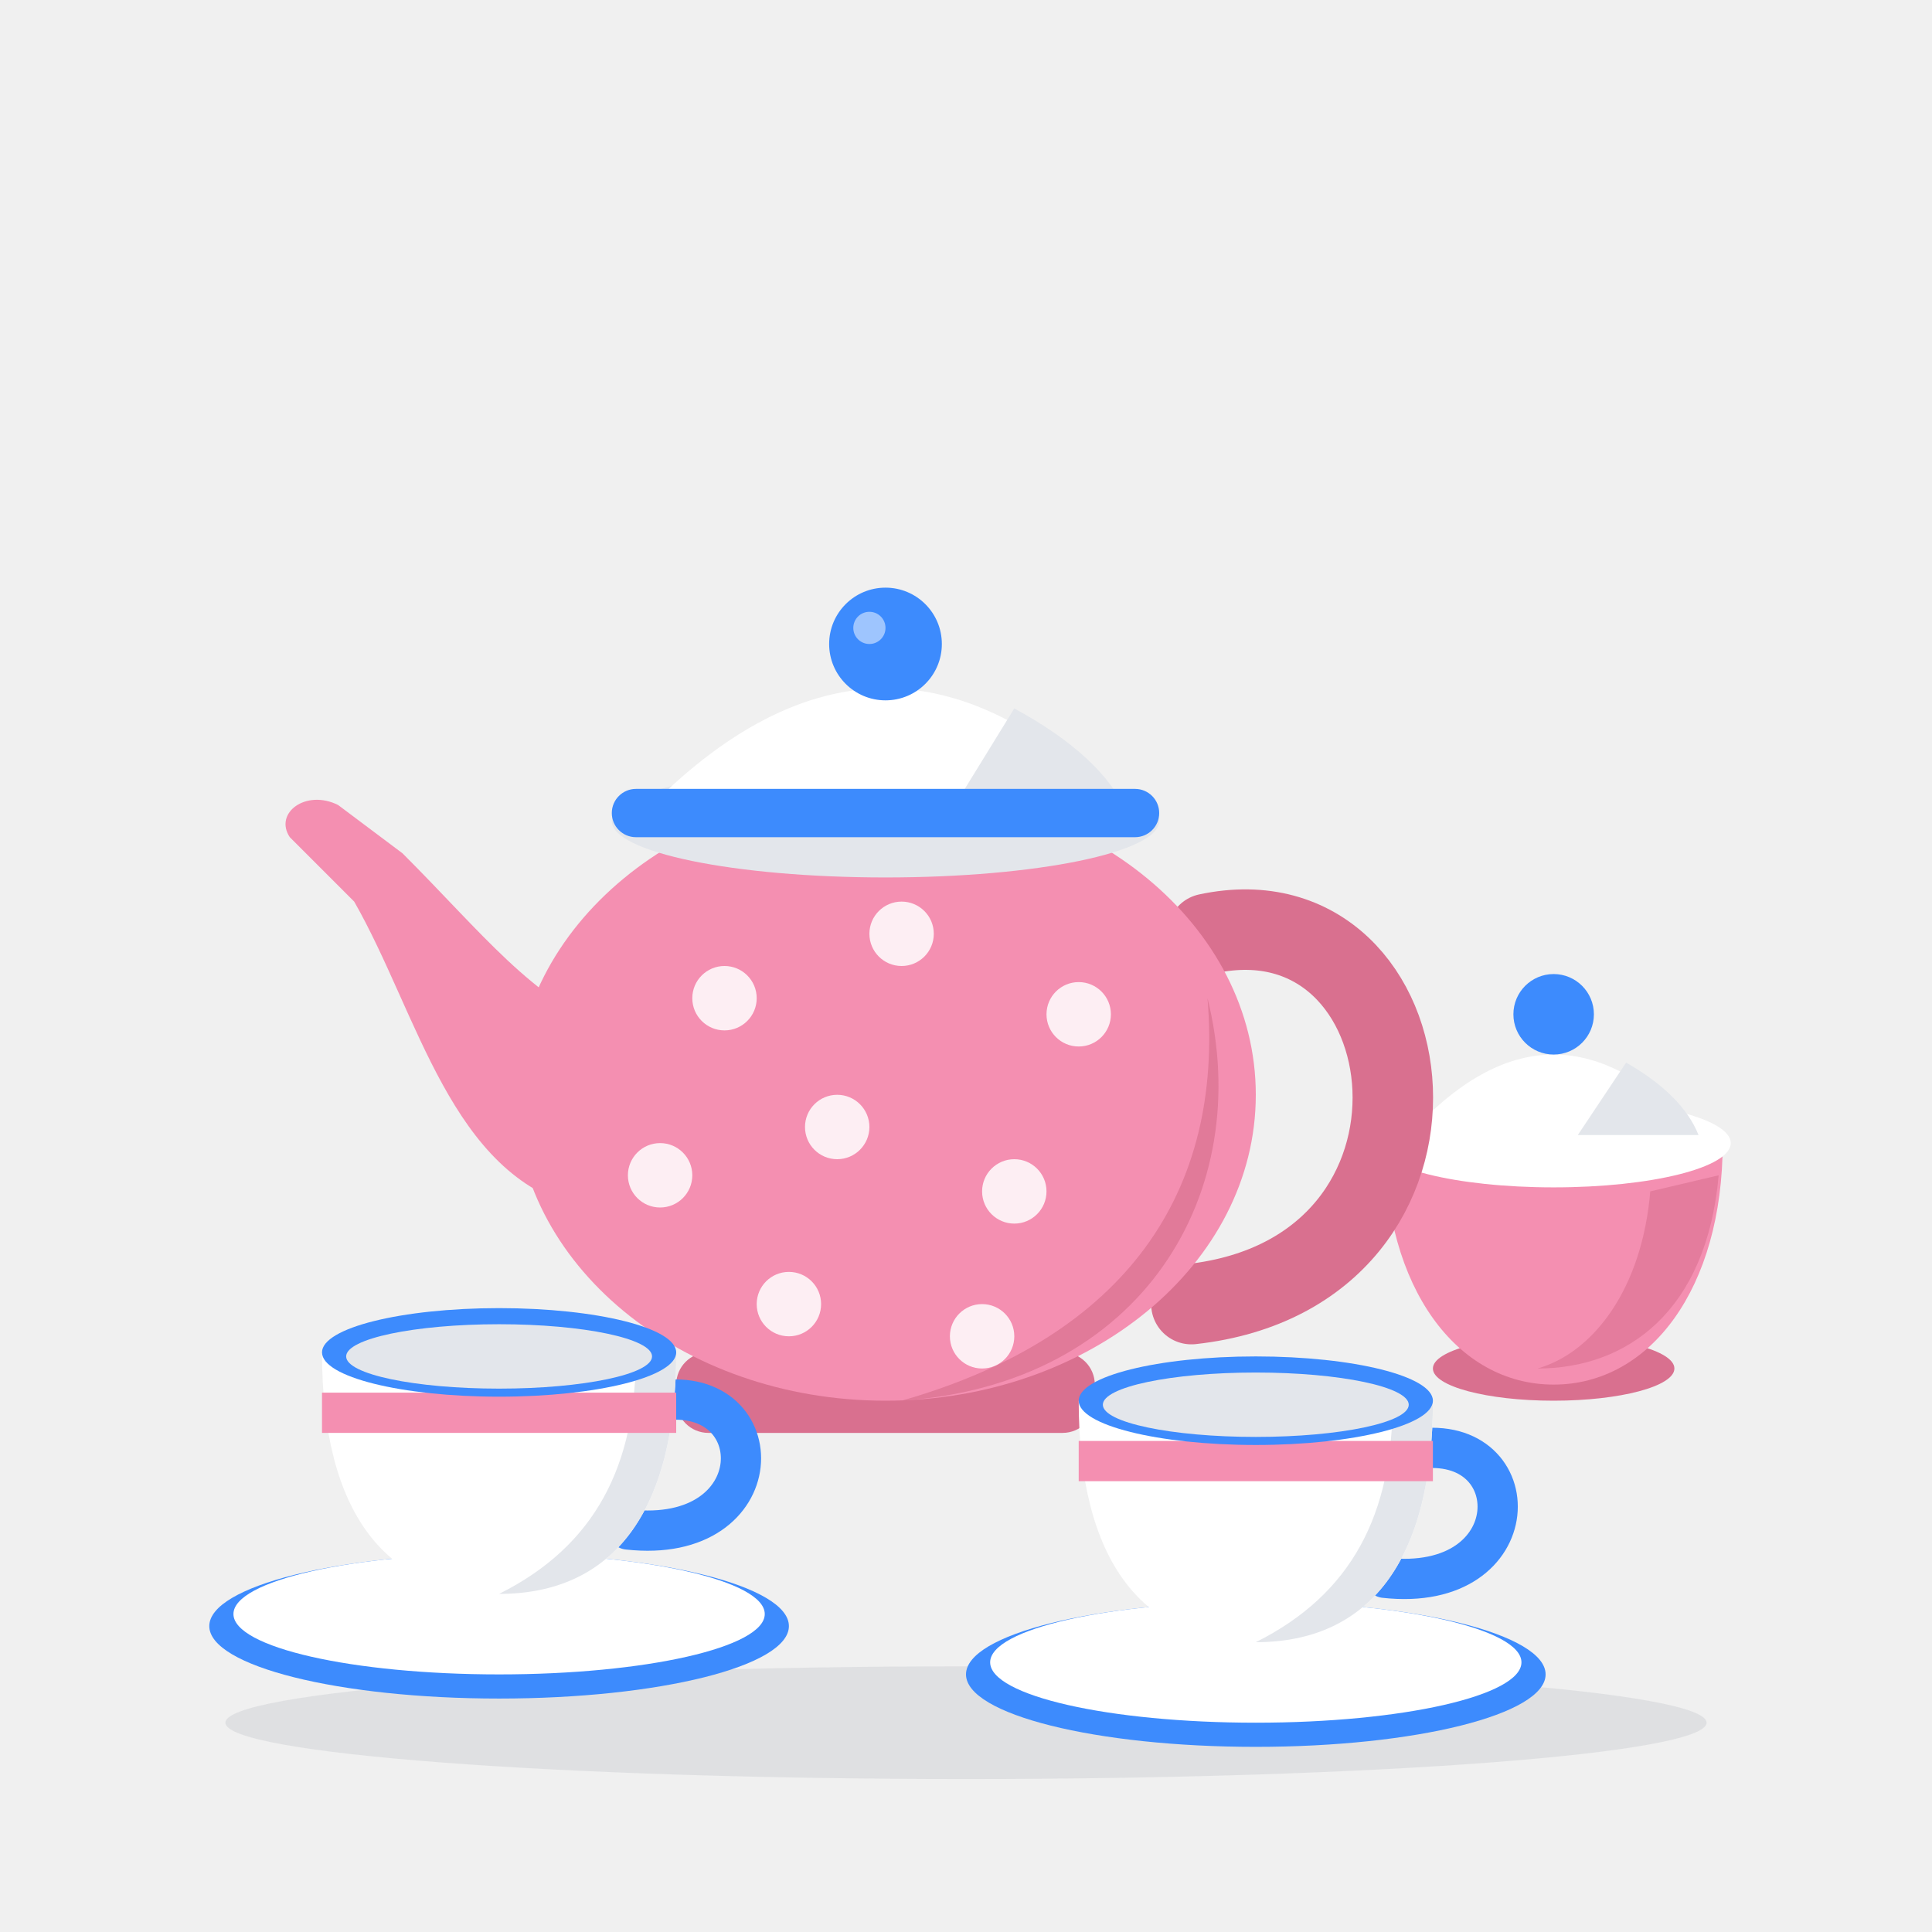
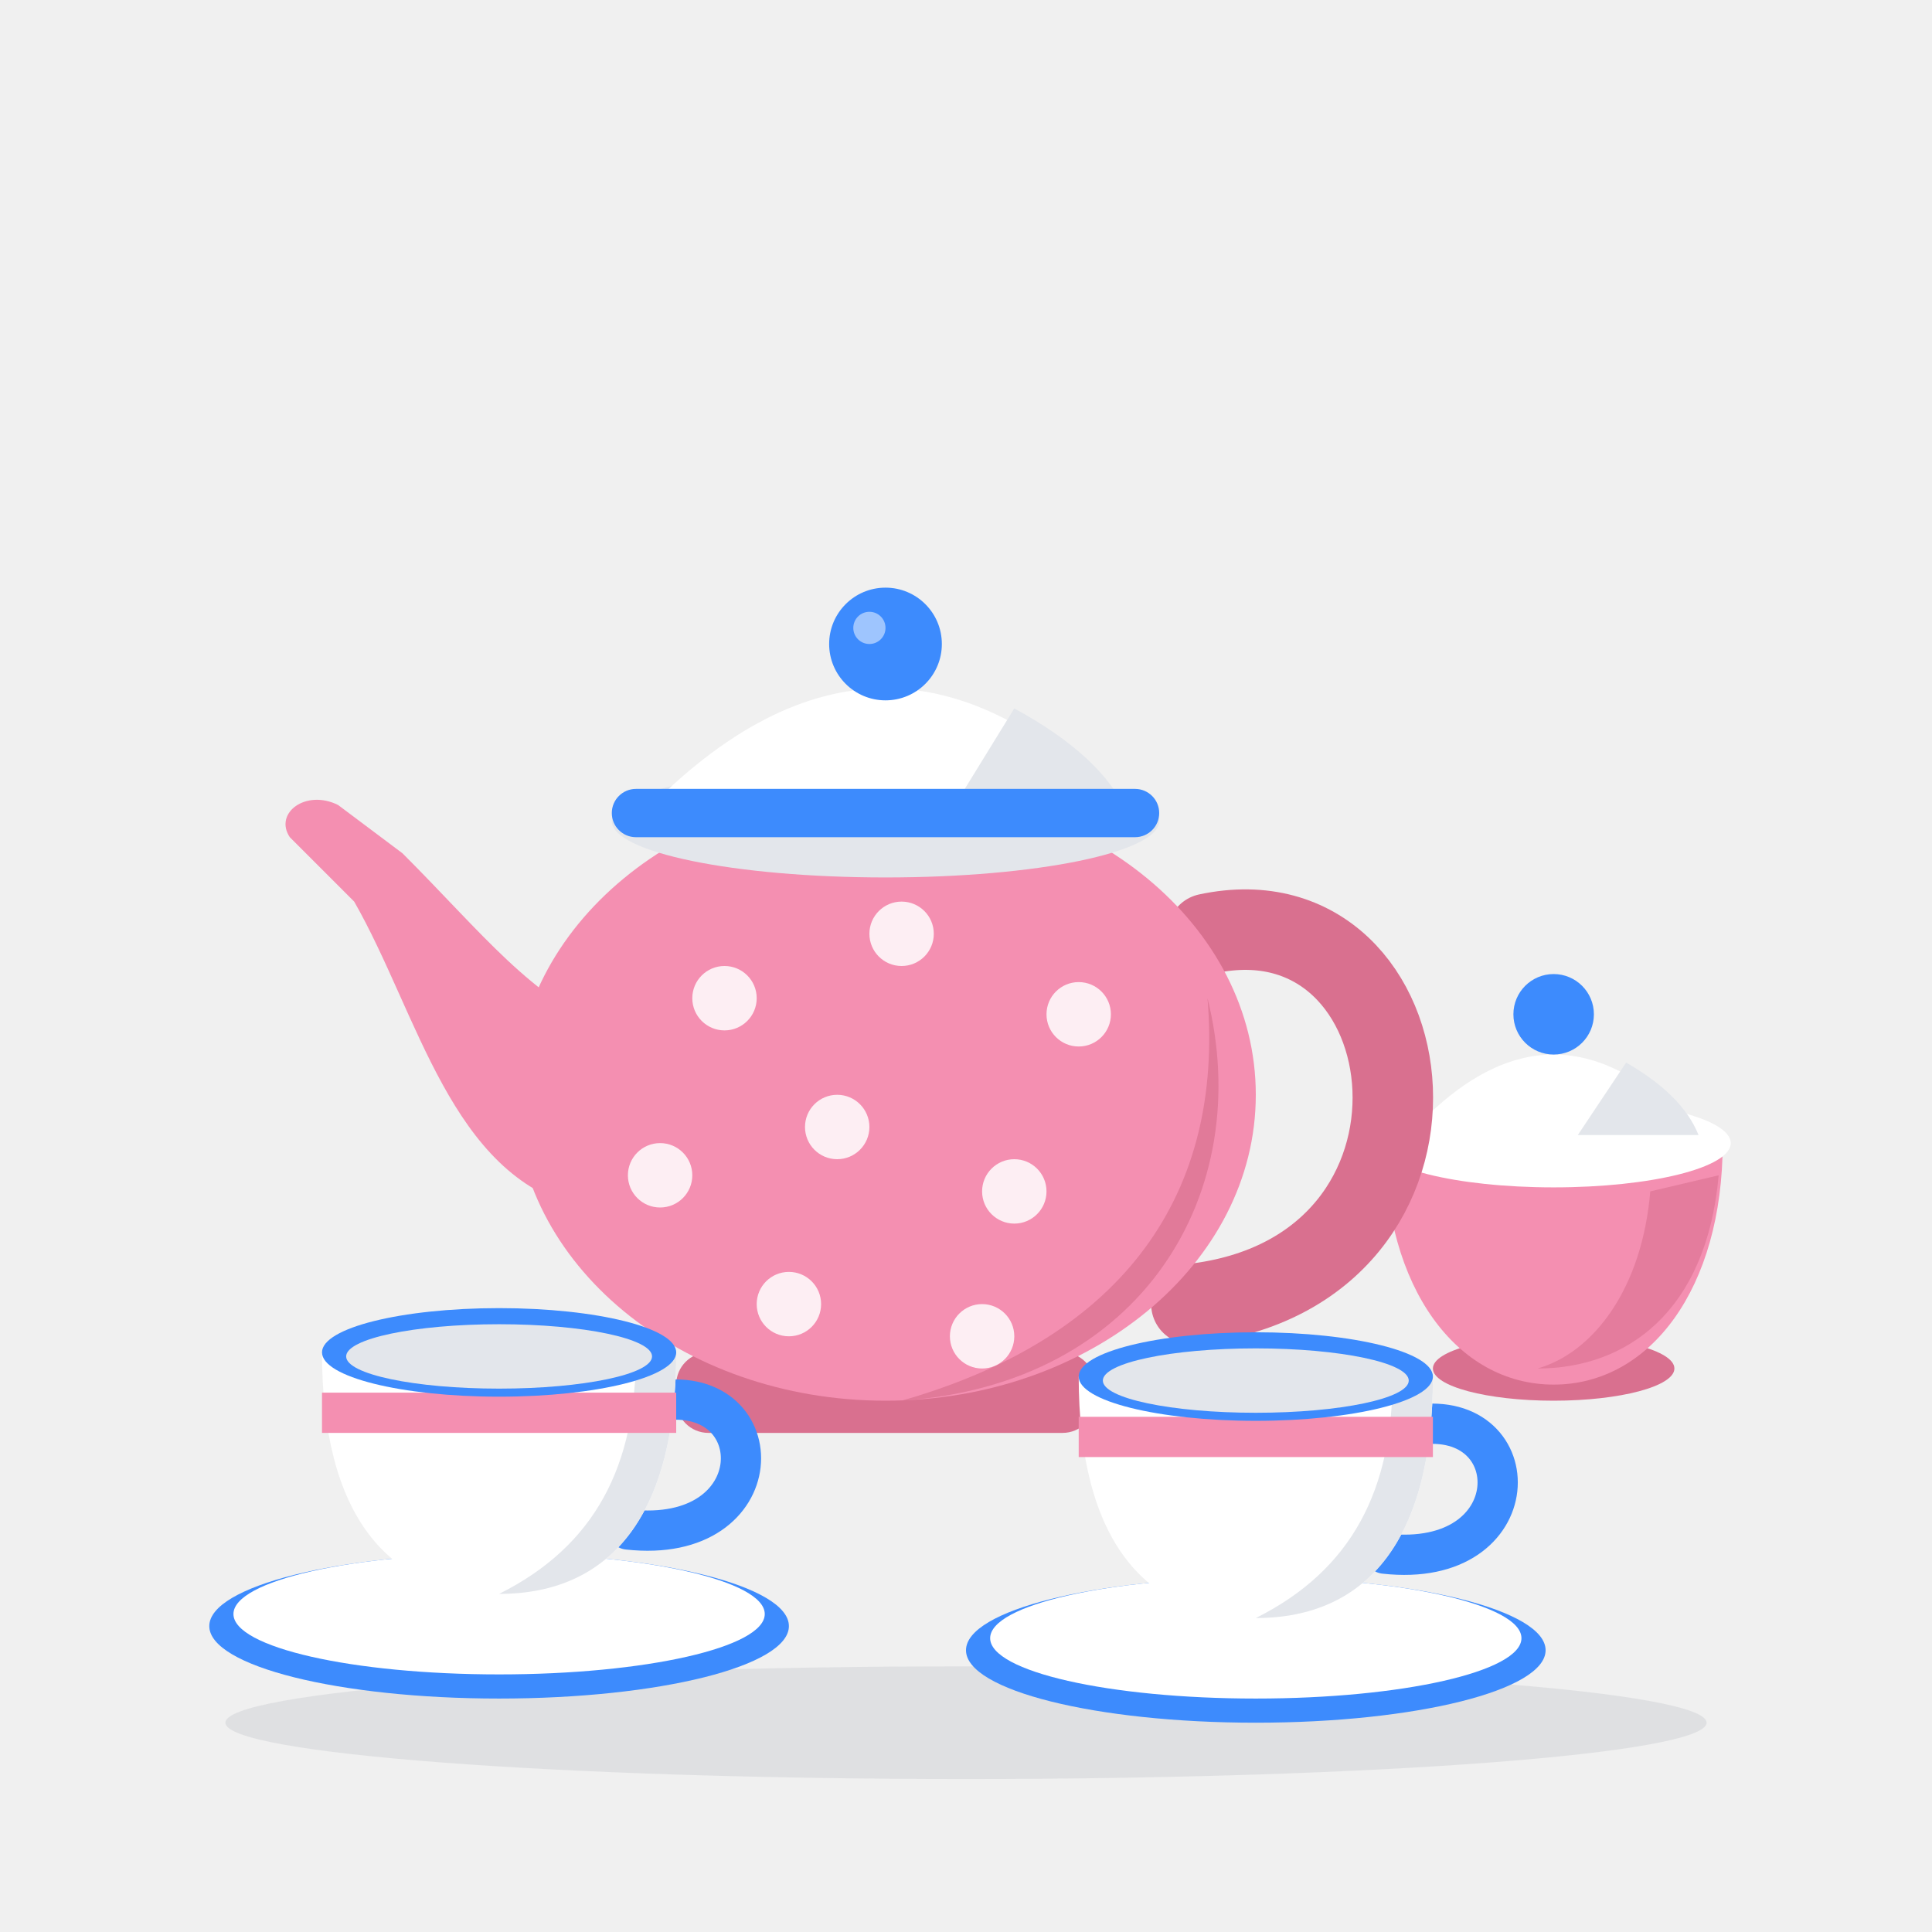
<svg xmlns="http://www.w3.org/2000/svg" viewBox="0 0 240 240">
  <ellipse cx="120" cy="214" rx="92" ry="7" fill="#1f2a44" opacity=".08" />
  <ellipse cx="193" cy="170" rx="15" ry="4" fill="#D9708F" />
-   <path d="M172 142H214C214 160 205 172 193 172C181 172 172 160 172 142Z" fill="#F48FB1" />
-   <path d="M205 148C204 160 198 168 191 170C202 170 212 163 213.5 146Z" fill="#D9708F" opacity=".6" />
-   <ellipse cx="193" cy="142" rx="22" ry="5.5" fill="#FFFFFF" />
-   <path d="M175 141Q193 121 211 141Z" fill="#FFFFFF" />
+   <path d="M172 142H214C214 160 205 172 193 172 181 172 172 160 172 142Z" fill="#F48FB1" />
+   <path d="M205 148C204 160 198 168 191 170 202 170 212 163 213.5 146Z" fill="#D9708F" opacity=".6" />
+   <ellipse cx="193" cy="142" rx="22" ry="5.5" fill="#fff" />
+   <path d="M175 141Q193 121 211 141Z" fill="#fff" />
  <path d="M202 132Q209 136 211 141H196Z" fill="#E3E6EB" />
  <circle cx="193" cy="126" r="5" fill="#3D8BFD" />
  <path d="M150 116C178 110 184 158 148 162" fill="none" stroke="#D9708F" stroke-width="10" stroke-linecap="round" stroke-linejoin="round" />
  <path d="M72 150C56 146 52 126 44 112L36 104C34 101 38 98 42 100L50 106C60 116 66 124 76 128Z" fill="#F48FB1" />
  <rect x="84" y="168" width="52" height="10" rx="4" fill="#D9708F" />
  <ellipse cx="110" cy="136" rx="46" ry="38" fill="#F48FB1" />
-   <path d="M150 124C156 148 142 172 112 174C140 166 152 148 150 124Z" fill="#D9708F" opacity=".7" />
-   <circle cx="90" cy="124" r="4" fill="#FFFFFF" opacity=".85" />
-   <circle cx="112" cy="116" r="4" fill="#FFFFFF" opacity=".85" />
-   <circle cx="134" cy="126" r="4" fill="#FFFFFF" opacity=".85" />
-   <circle cx="82" cy="146" r="4" fill="#FFFFFF" opacity=".85" />
-   <circle cx="104" cy="140" r="4" fill="#FFFFFF" opacity=".85" />
-   <circle cx="126" cy="148" r="4" fill="#FFFFFF" opacity=".85" />
-   <circle cx="98" cy="162" r="4" fill="#FFFFFF" opacity=".85" />
-   <circle cx="122" cy="166" r="4" fill="#FFFFFF" opacity=".85" />
+   <path d="M150 124C156 148 142 172 112 174 140 166 152 148 150 124Z" fill="#D9708F" opacity=".7" />
+   <circle cx="90" cy="124" r="4" fill="#fff" opacity=".85" />
+   <circle cx="112" cy="116" r="4" fill="#fff" opacity=".85" />
+   <circle cx="134" cy="126" r="4" fill="#fff" opacity=".85" />
+   <circle cx="82" cy="146" r="4" fill="#fff" opacity=".85" />
+   <circle cx="104" cy="140" r="4" fill="#fff" opacity=".85" />
+   <circle cx="126" cy="148" r="4" fill="#fff" opacity=".85" />
+   <circle cx="98" cy="162" r="4" fill="#fff" opacity=".85" />
+   <circle cx="122" cy="166" r="4" fill="#fff" opacity=".85" />
  <ellipse cx="110" cy="102" rx="34" ry="7" fill="#E3E6EB" />
-   <path d="M80 101Q110 70 140 101Z" fill="#FFFFFF" />
+   <path d="M80 101Q110 70 140 101Z" fill="#fff" />
  <path d="M126 88Q137 94 140 101H118Z" fill="#E3E6EB" />
  <circle cx="110" cy="80" r="7" fill="#3D8BFD" />
-   <circle cx="108" cy="78" r="2" fill="#FFFFFF" opacity=".5" />
+   <circle cx="108" cy="78" r="2" fill="#fff" opacity=".5" />
  <rect x="76" y="98" width="68" height="6" rx="3" fill="#3D8BFD" />
  <ellipse cx="62" cy="202" rx="36" ry="9" fill="#3D8BFD" />
-   <ellipse cx="62" cy="200.5" rx="33" ry="7.5" fill="#FFFFFF" />
+   <ellipse cx="62" cy="200.5" rx="33" ry="7.5" fill="#fff" />
  <path d="M82 174C96 172 96 192 78 190" fill="none" stroke="#3D8BFD" stroke-width="5" stroke-linecap="round" stroke-linejoin="round" />
-   <path d="M40 168H84C84 188 76 198 62 198C48 198 40 188 40 168Z" fill="#FFFFFF" />
-   <path d="M84 168C84 188 76 198 62 198C74 192 79 182 79 168Z" fill="#E3E6EB" />
+   <path d="M40 168H84C84 188 76 198 62 198 48 198 40 188 40 168Z" fill="#fff" />
+   <path d="M84 168C84 188 76 198 62 198 74 192 79 182 79 168Z" fill="#E3E6EB" />
  <rect x="40" y="173" width="44" height="5" fill="#F48FB1" />
  <ellipse cx="62" cy="168" rx="22" ry="5.5" fill="#3D8BFD" />
  <ellipse cx="62" cy="168.5" rx="19" ry="4" fill="#E3E6EB" />
-   <ellipse cx="156" cy="208" rx="36" ry="9" fill="#3D8BFD" />
-   <ellipse cx="156" cy="206.5" rx="33" ry="7.5" fill="#FFFFFF" />
-   <path d="M176 180C190 178 190 198 172 196" fill="none" stroke="#3D8BFD" stroke-width="5" stroke-linecap="round" stroke-linejoin="round" />
-   <path d="M134 174H178C178 194 170 204 156 204C142 204 134 194 134 174Z" fill="#FFFFFF" />
-   <path d="M178 174C178 194 170 204 156 204C168 198 173 188 173 174Z" fill="#E3E6EB" />
-   <rect x="134" y="179" width="44" height="5" fill="#F48FB1" />
-   <ellipse cx="156" cy="174" rx="22" ry="5.5" fill="#3D8BFD" />
-   <ellipse cx="156" cy="174.5" rx="19" ry="4" fill="#E3E6EB" />
+   <ellipse cx="156" cy="205" rx="36" ry="9" fill="#3D8BFD" />
+   <ellipse cx="156" cy="203.5" rx="33" ry="7.5" fill="#fff" />
+   <path d="M176 177C190 175 190 195 172 193" fill="none" stroke="#3D8BFD" stroke-width="5" stroke-linecap="round" stroke-linejoin="round" />
+   <path d="M134 171H178C178 191 170 201 156 201 142 201 134 191 134 171Z" fill="#fff" />
+   <path d="M178 171C178 191 170 201 156 201 168 195 173 185 173 171Z" fill="#E3E6EB" />
+   <rect x="134" y="176" width="44" height="5" fill="#F48FB1" />
+   <ellipse cx="156" cy="171" rx="22" ry="5.5" fill="#3D8BFD" />
+   <ellipse cx="156" cy="171.5" rx="19" ry="4" fill="#E3E6EB" />
</svg>
